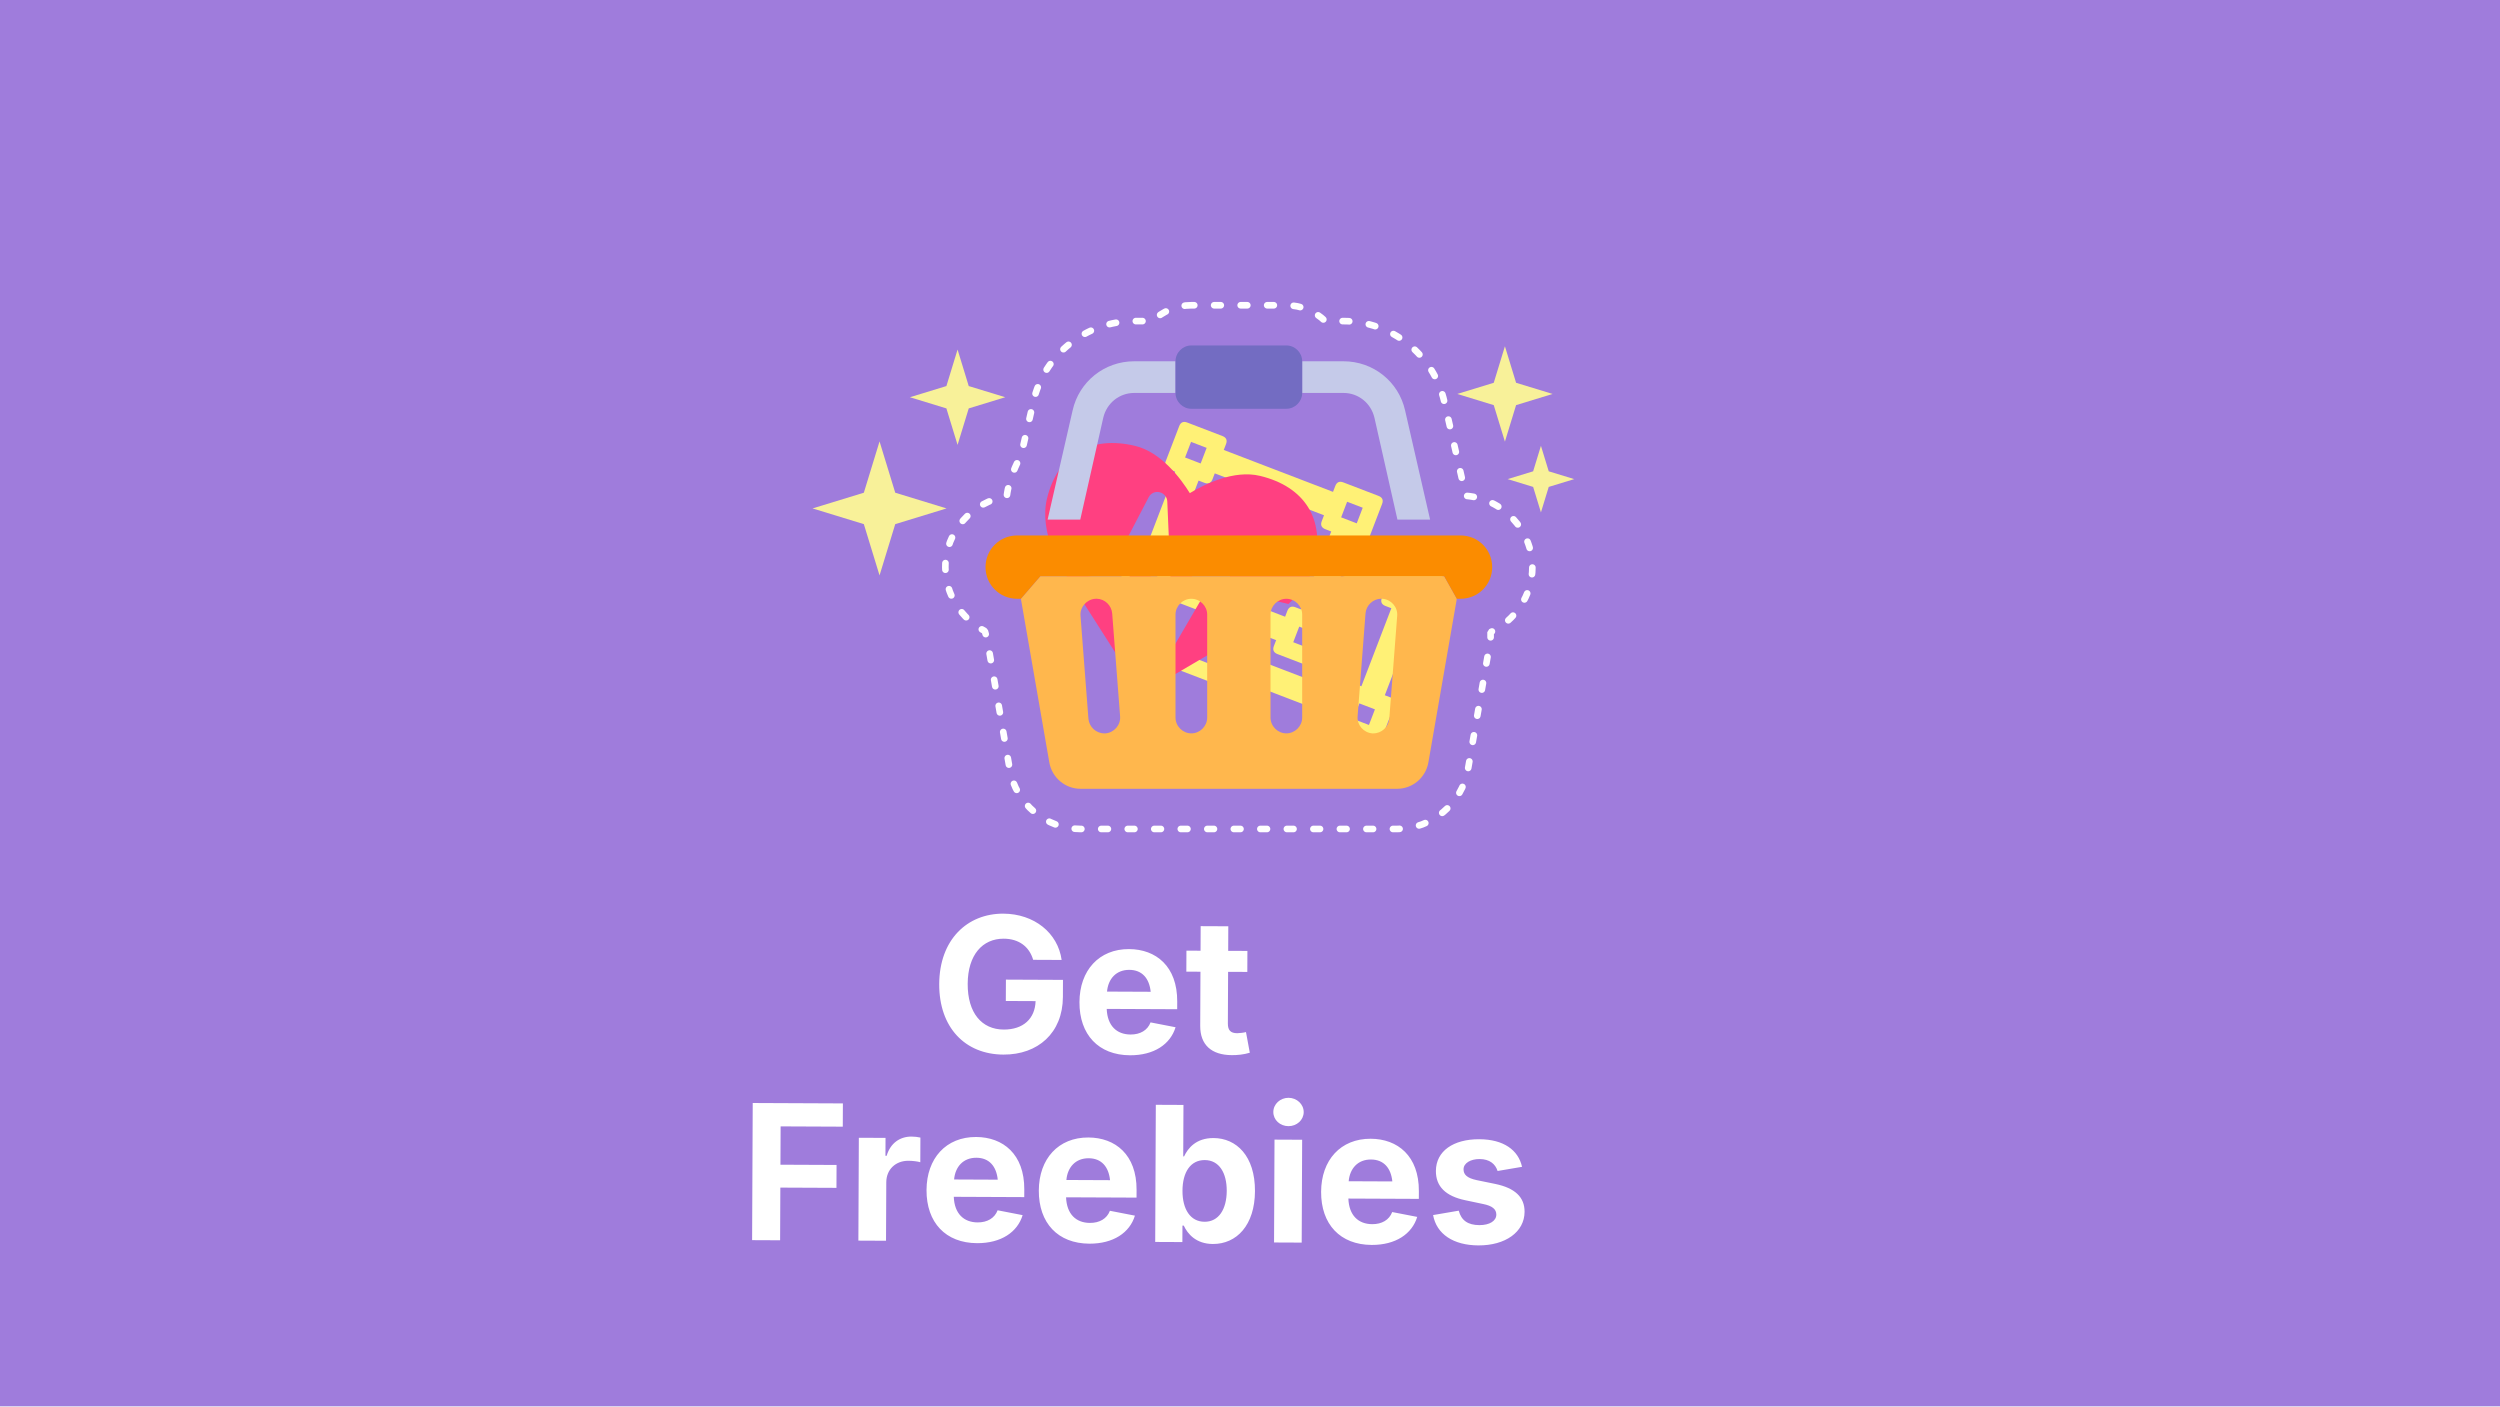
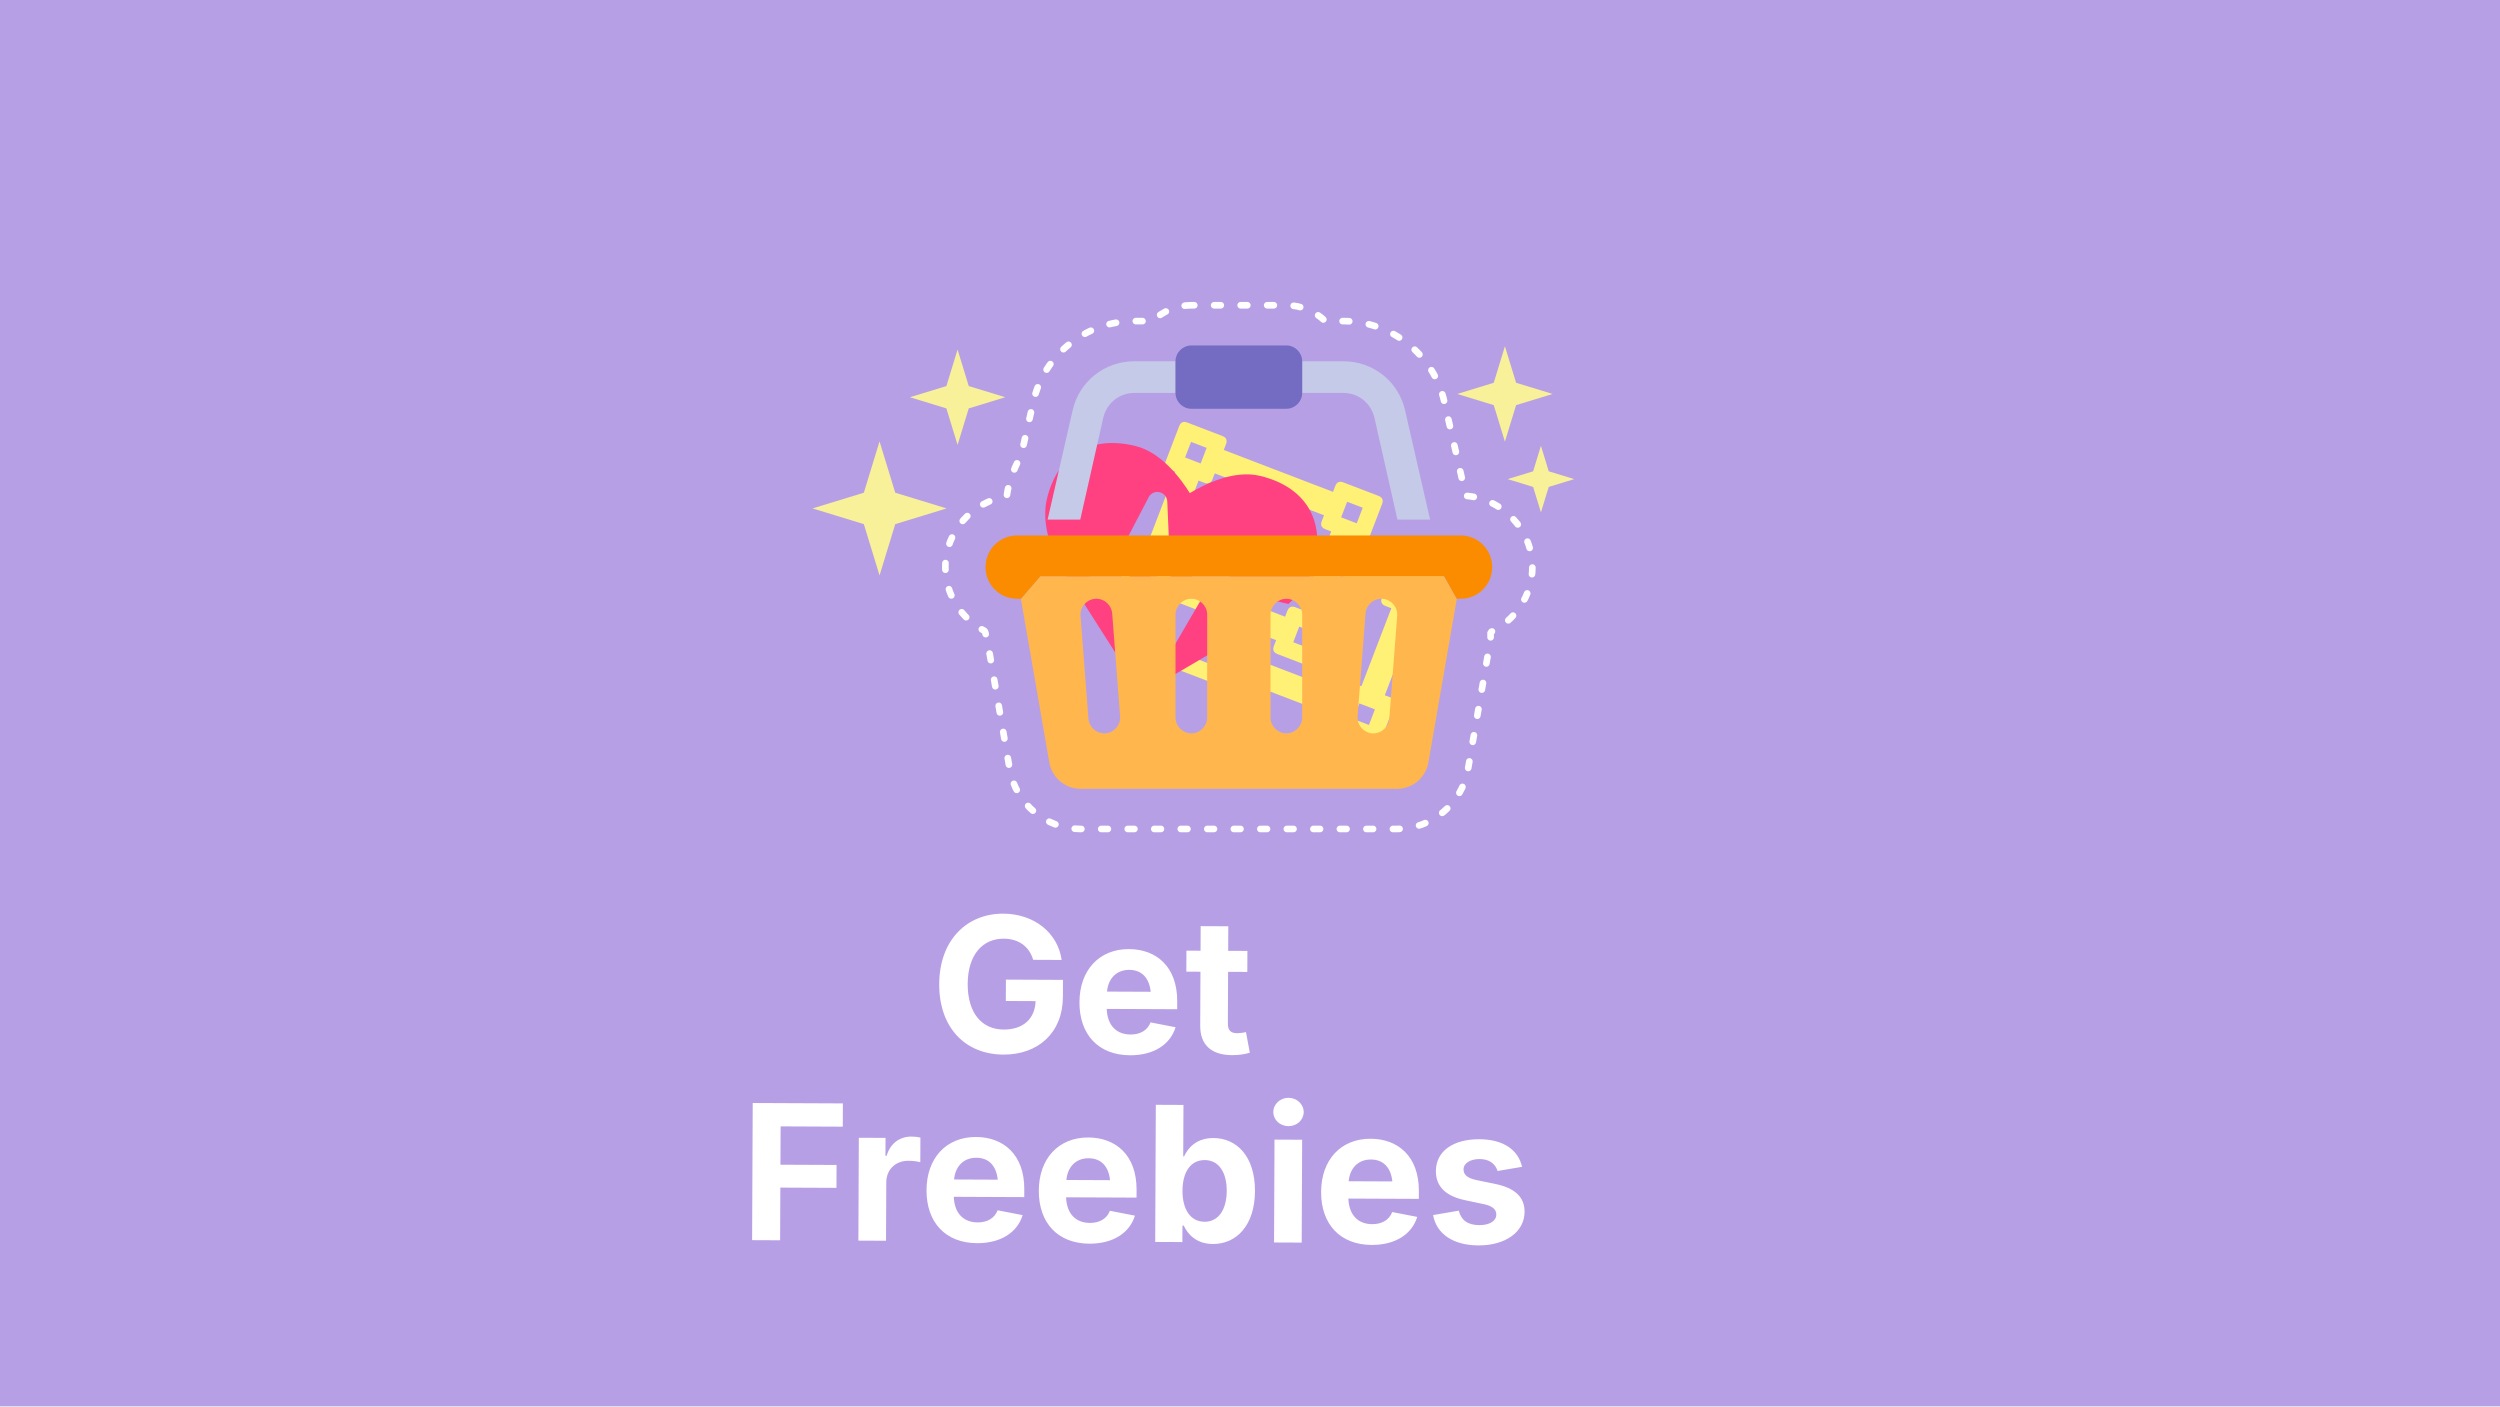
<svg xmlns="http://www.w3.org/2000/svg" width="1244.445" height="700" viewBox="0 0 329.259 185.208" version="1.1" id="svg8" style="enable-background:new">
  <defs id="defs2" />
  <g id="layer1" transform="translate(43.50001,-68.29169)">
-     <path style="opacity:1;vector-effect:none;fill:#9f7cdc;fill-opacity:1;fill-rule:nonzero;stroke:none;stroke-width:0.467;stroke-linecap:butt;stroke-linejoin:miter;stroke-miterlimit:4;stroke-dasharray:none;stroke-dashoffset:0;stroke-opacity:1;paint-order:stroke fill markers" d="M 285.759,68.292 V 253.5 H -43.5 V 68.292 Z" id="rect818" />
+     <path style="opacity:1;vector-effect:none;fill:#b79fe5;fill-opacity:1;fill-rule:nonzero;stroke:none;stroke-width:0.467;stroke-linecap:butt;stroke-linejoin:miter;stroke-miterlimit:4;stroke-dasharray:none;stroke-dashoffset:0;stroke-opacity:1;paint-order:stroke fill markers" d="M 285.759,68.292 V 253.5 H -43.5 V 68.292 Z" id="rect818" />
  </g>
  <g id="layer2" transform="translate(43.50001,-512.125)">
    <text xml:space="preserve" style="font-style:normal;font-variant:normal;font-weight:bold;font-stretch:normal;font-size:17.92px;line-height:1.25;font-family:Inter;-inkscape-font-specification:'Inter, Bold';font-variant-ligatures:normal;font-variant-position:normal;font-variant-caps:normal;font-variant-numeric:normal;font-variant-alternates:normal;font-feature-settings:normal;text-indent:0;text-align:center;text-decoration:none;text-decoration-line:none;text-decoration-style:solid;text-decoration-color:#000000;letter-spacing:0px;word-spacing:0px;text-transform:none;writing-mode:lr-tb;direction:ltr;text-orientation:mixed;dominant-baseline:auto;baseline-shift:baseline;text-anchor:middle;white-space:normal;shape-padding:0;opacity:1;vector-effect:none;fill:#ffffff;fill-opacity:1;stroke:none;stroke-width:0.265;stroke-linecap:butt;stroke-linejoin:miter;stroke-miterlimit:4;stroke-dasharray:none;stroke-dashoffset:0;stroke-opacity:1" x="119.397" y="647.903" id="text197">
      <tspan x="119.397" y="664.552" style="font-style:normal;font-variant:normal;font-weight:bold;font-stretch:normal;font-size:17.92px;line-height:1.25;font-family:Inter;-inkscape-font-specification:'Inter, Bold';font-variant-ligatures:normal;font-variant-position:normal;font-variant-caps:normal;font-variant-numeric:normal;font-variant-alternates:normal;font-feature-settings:normal;text-indent:0;text-align:center;text-decoration:none;text-decoration-line:none;text-decoration-style:solid;text-decoration-color:#000000;letter-spacing:0px;word-spacing:0px;text-transform:none;writing-mode:lr-tb;direction:ltr;text-orientation:mixed;dominant-baseline:auto;baseline-shift:baseline;text-anchor:middle;white-space:normal;shape-padding:0;vector-effect:none;fill:#ffffff;fill-opacity:1;stroke:none;stroke-width:0.265;stroke-linecap:butt;stroke-linejoin:miter;stroke-miterlimit:4;stroke-dasharray:none;stroke-dashoffset:0;stroke-opacity:1" id="tspan199" />
    </text>
    <text xml:space="preserve" style="font-style:normal;font-variant:normal;font-weight:bold;font-stretch:normal;font-size:24.833px;line-height:1;font-family:Inter;-inkscape-font-specification:'Inter, Bold';font-variant-ligatures:normal;font-variant-caps:normal;font-variant-numeric:normal;font-feature-settings:normal;text-align:center;letter-spacing:0px;word-spacing:0px;writing-mode:lr-tb;text-anchor:middle;fill:#ffffff;fill-opacity:1;stroke:none;stroke-width:0.342;enable-background:new" x="123.762" y="650.368" id="text197-9" transform="rotate(0.2554419)">
      <tspan x="123.762" y="650.368" style="font-style:normal;font-variant:normal;font-weight:bold;font-stretch:normal;font-size:24.833px;line-height:1;font-family:Inter;-inkscape-font-specification:'Inter, Bold';font-variant-ligatures:normal;font-variant-caps:normal;font-variant-numeric:normal;font-feature-settings:normal;text-align:center;writing-mode:lr-tb;text-anchor:middle;fill:#ffffff;fill-opacity:1;stroke-width:0.342" id="tspan1299">Get</tspan>
      <tspan x="123.762" y="675.201" style="font-style:normal;font-variant:normal;font-weight:bold;font-stretch:normal;font-size:24.833px;line-height:1;font-family:Inter;-inkscape-font-specification:'Inter, Bold';font-variant-ligatures:normal;font-variant-caps:normal;font-variant-numeric:normal;font-feature-settings:normal;text-align:center;writing-mode:lr-tb;text-anchor:middle;fill:#ffffff;fill-opacity:1;stroke-width:0.342" id="tspan889">Freebies</tspan>
    </text>
    <g id="g1115">
      <path id="path1092" transform="matrix(0.2645833,0,0,0.2645833,-43.50001,512.125)" d="m 593.027,151.955 c -7.51,0 -14.316,3.024 -19.338,7.881 h -9.109 c -23.888,0 -44.99,16.771 -50.189,40.168 l 0.027,-0.127 -6.152,26.867 c -2.933,5.189 -5.113,10.833 -6.547,16.807 -0.288,1.199 -0.376,2.344 -0.572,3.52 -17.064,2.6 -30.58,17.552 -30.58,35.229 0,13.69 8.085,25.829 19.657,31.816 l 1.126,3.947 11.293,65.014 0.012,0.062 c 3.042,16.868 17.894,29.502 35.201,29.502 h 157.635 c 17.307,0 32.157,-12.64 35.197,-29.502 l 0.012,-0.062 11.295,-65.014 -0.013,-3.383 c 12.178,-5.763 20.798,-18.244 20.798,-32.381 0,-18.54 -14.867,-34.065 -33.104,-35.49 l -10.748,-46.932 0.025,0.127 c -5.199,-23.398 -26.301,-40.168 -50.189,-40.168 h -9.113 c -5.022,-4.856 -11.826,-7.881 -19.334,-7.881 z" style="color:#000000;font-style:normal;font-variant:normal;font-weight:normal;font-stretch:normal;font-size:10.583px;line-height:1.25;font-family:'Source Sans Pro';-inkscape-font-specification:'Source Sans Pro, Normal';font-variant-ligatures:normal;font-variant-position:normal;font-variant-caps:normal;font-variant-numeric:normal;font-variant-alternates:normal;font-feature-settings:normal;text-indent:0;text-align:start;text-decoration:none;text-decoration-line:none;text-decoration-style:solid;text-decoration-color:#000000;letter-spacing:0px;word-spacing:0px;text-transform:none;writing-mode:lr-tb;direction:ltr;text-orientation:mixed;dominant-baseline:auto;baseline-shift:baseline;text-anchor:start;white-space:normal;shape-padding:0;clip-rule:nonzero;display:inline;overflow:visible;visibility:visible;opacity:1;isolation:auto;mix-blend-mode:normal;color-interpolation:sRGB;color-interpolation-filters:linearRGB;solid-color:#000000;solid-opacity:1;vector-effect:none;fill:none;fill-opacity:1;fill-rule:nonzero;stroke:#ffffff;stroke-width:3.3;stroke-linecap:round;stroke-linejoin:bevel;stroke-miterlimit:4;stroke-dasharray:3.3,9.9;stroke-dashoffset:0;stroke-opacity:1;color-rendering:auto;image-rendering:auto;shape-rendering:auto;text-rendering:auto;enable-background:accumulate;font-variant-east_asian:normal" />
      <g transform="matrix(1.221238,0,0,1.221238,-28.26696,-140.6838)" id="g900">
        <g aria-label="" style="font-style:normal;font-variant:normal;font-weight:normal;font-stretch:normal;font-size:10.583px;line-height:1.25;font-family:'Source Sans Pro';-inkscape-font-specification:'Source Sans Pro, Normal';font-variant-ligatures:normal;font-variant-caps:normal;font-variant-numeric:normal;font-feature-settings:normal;text-align:start;letter-spacing:0px;word-spacing:0px;writing-mode:lr-tb;text-anchor:start;fill:#fff176;fill-opacity:1;stroke:none;stroke-width:0.265" id="text884" transform="matrix(2.544867,0.9761315,-0.9761315,2.544867,259.1621,-1021.562)">
          <path d="m 172.668,571.49 h -0.248 v 3.307 h 0.248 q 0.248,0 0.248,0.248 v 1.488 q 0,0.248 -0.248,0.248 h -1.488 q -0.248,0 -0.248,-0.248 v -0.248 h -4.63 v 0.248 q 0,0.248 -0.248,0.248 h -1.488 q -0.248,0 -0.248,-0.248 v -1.488 q 0,-0.248 0.248,-0.248 h 0.248 v -0.496 h -1.819 v 0.248 q 0,0.248 -0.248,0.248 h -1.488 q -0.248,0 -0.248,-0.248 v -1.488 q 0,-0.248 0.248,-0.248 h 0.248 v -3.307 h -0.248 q -0.248,0 -0.248,-0.248 v -1.488 q 0,-0.248 0.248,-0.248 h 1.488 q 0.248,0 0.248,0.248 v 0.248 h 4.63 v -0.248 q 0,-0.248 0.248,-0.248 h 1.488 q 0.248,0 0.248,0.248 v 1.488 q 0,0.248 -0.248,0.248 h -0.248 v 0.496 h 1.819 v -0.248 q 0,-0.248 0.248,-0.248 h 1.488 q 0.248,0 0.248,0.248 v 1.488 q 0,0.248 -0.248,0.248 z m -4.382,-3.307 v 0.661 h 0.661 v -0.661 z m 0,5.292 v 0.661 h 0.661 v -0.661 z m -5.953,0.661 v -0.661 h -0.661 v 0.661 z m 0,-5.292 v -0.661 h -0.661 v 0.661 z m 0.661,4.465 h 4.63 v -0.248 q 0,-0.248 0.248,-0.248 h 0.248 v -3.307 h -0.248 q -0.248,0 -0.248,-0.248 v -0.248 h -4.63 v 0.248 q 0,0.248 -0.248,0.248 h -0.248 v 3.307 h 0.248 q 0.248,0 0.248,0.248 z m 2.646,2.811 v -0.661 h -0.661 v 0.661 z m 5.788,-1.323 v -3.307 h -0.248 q -0.248,0 -0.248,-0.248 v -0.248 h -1.819 v 1.819 h 0.248 q 0.248,0 0.248,0.248 v 1.488 q 0,0.248 -0.248,0.248 h -1.488 q -0.248,0 -0.248,-0.248 v -0.248 h -1.819 v 0.496 h 0.248 q 0.248,0 0.248,0.248 v 0.248 h 4.63 v -0.248 q 0,-0.248 0.248,-0.248 z m 0.827,1.323 v -0.661 h -0.661 v 0.661 z m 0,-5.292 v -0.661 h -0.661 v 0.661 z" style="fill:#fff176;fill-opacity:1;stroke-width:0.265" id="path886" />
        </g>
        <g aria-label="" transform="matrix(2.726727,0.6546789,-0.6546789,2.726727,-162.4341,-314.4961)" style="font-style:normal;font-variant:normal;font-weight:normal;font-stretch:normal;font-size:10.583px;line-height:1.25;font-family:'Source Sans Pro';-inkscape-font-specification:'Source Sans Pro, Normal';font-variant-ligatures:normal;font-variant-caps:normal;font-variant-numeric:normal;font-feature-settings:normal;text-align:start;letter-spacing:0px;word-spacing:0px;writing-mode:lr-tb;text-anchor:start;fill:#ff4081;fill-opacity:1;stroke:none;stroke-width:0.265;enable-background:new" id="text836">
          <path d="m 173.874,293.696 c -0.142,0 -0.272,-0.083 -0.337,-0.207 l -0.331,-0.661 -0.862,2.864 c -0.047,0.159 -0.195,0.272 -0.36,0.272 0,0 0,0 0,0 -0.171,0 -0.319,-0.112 -0.366,-0.272 l -1.122,-3.939 -0.413,1.66 c -0.041,0.165 -0.195,0.283 -0.366,0.283 h -2.179 c 0.065,0.071 0.112,0.112 0.124,0.118 l 3.685,3.555 c 0.071,0.071 0.165,0.106 0.26,0.106 0.095,0 0.189,-0.035 0.26,-0.106 l 3.679,-3.544 c 0.012,-0.012 0.059,-0.053 0.13,-0.13 z m 3.024,-2.528 c 0,-1.73 -1.057,-2.764 -2.823,-2.764 -1.034,0 -2.002,0.815 -2.469,1.276 -0.467,-0.461 -1.435,-1.276 -2.469,-1.276 -1.766,0 -2.823,1.034 -2.823,2.764 0,0.679 0.295,1.299 0.608,1.772 h 2.498 l 0.685,-2.74 c 0.041,-0.165 0.189,-0.283 0.36,-0.283 0.177,0 0.325,0.112 0.372,0.272 l 1.158,4.051 0.762,-2.54 c 0.041,-0.154 0.171,-0.254 0.331,-0.272 0.148,-0.012 0.301,0.071 0.366,0.207 l 0.656,1.305 h 2.179 c 0.313,-0.472 0.608,-1.093 0.608,-1.772 z" style="fill:#ff4081;stroke-width:0.265" id="path871" />
        </g>
        <path style="font-style:normal;font-variant:normal;font-weight:normal;font-stretch:normal;font-size:47.813px;line-height:1.25;font-family:'Source Sans Pro';-inkscape-font-specification:'Source Sans Pro, Normal';font-variant-ligatures:normal;font-variant-caps:normal;font-variant-numeric:normal;font-feature-settings:normal;text-align:start;letter-spacing:0px;word-spacing:0px;writing-mode:lr-tb;text-anchor:start;fill:#ffb74d;fill-opacity:1;stroke:none;stroke-width:4.518;enable-background:new" d="m 711.064,328.809 -5.158,-9.195 H 541.309 l -7.928,9.195 11.596,66.758 c 1.109,6.151 6.455,10.688 12.707,10.688 h 129.078 c 6.252,0 11.596,-4.536 12.705,-10.688 z m -146.775,-0.021 c 3.253,0.063 6.019,2.662 6.303,5.971 l 3.227,41.951 c 0.302,3.529 -2.42,6.654 -5.949,6.957 h -0.504 c -3.328,0 -6.153,-2.621 -6.455,-5.949 l -3.227,-41.951 c -0.302,-3.529 2.42,-6.655 5.949,-6.957 0.221,-0.019 0.439,-0.026 0.656,-0.021 z m 115.865,0 c 0.217,-0.004 0.438,0.003 0.658,0.021 3.529,0.302 6.252,3.428 5.949,6.957 l -3.227,41.951 c -0.302,3.328 -3.127,5.949 -6.455,5.949 h -0.504 c -3.529,-0.302 -6.252,-3.428 -5.949,-6.957 l 3.227,-41.951 c 0.283,-3.309 3.048,-5.908 6.301,-5.971 z m -77.293,0.021 c 3.529,0 6.453,2.924 6.453,6.453 v 41.951 c 0,3.529 -2.924,6.453 -6.453,6.453 -3.529,0 -6.455,-2.924 -6.455,-6.453 v -41.951 c 0,-3.529 2.926,-6.453 6.455,-6.453 z m 38.723,0 c 3.529,0 6.453,2.924 6.453,6.453 v 41.951 c 0,3.529 -2.924,6.453 -6.453,6.453 -3.529,0 -6.453,-2.924 -6.453,-6.453 v -41.951 c 0,-3.529 2.924,-6.453 6.453,-6.453 z" id="path869" transform="matrix(0.2645833,0,0,0.2645833,-43.50001,512.125)" />
        <path style="font-style:normal;font-variant:normal;font-weight:normal;font-stretch:normal;font-size:47.813px;line-height:1.25;font-family:'Source Sans Pro';-inkscape-font-specification:'Source Sans Pro, Normal';font-variant-ligatures:normal;font-variant-caps:normal;font-variant-numeric:normal;font-feature-settings:normal;text-align:start;letter-spacing:0px;word-spacing:0px;writing-mode:lr-tb;text-anchor:start;fill:#fb8c00;fill-opacity:1;stroke:none;stroke-width:4.518;enable-background:new" d="m 531.867,302.992 c -7.16,0 -12.906,5.748 -12.906,12.908 0,7.16 5.746,12.908 12.906,12.908 h 1.514 l 7.928,-9.195 h 164.598 l 5.158,9.195 h 1.512 c 7.16,0 12.908,-5.748 12.908,-12.908 0,-7.16 -5.748,-12.908 -12.908,-12.908 z" id="path852" transform="matrix(0.2645833,0,0,0.2645833,-43.50001,512.125)" />
        <path style="font-style:normal;font-variant:normal;font-weight:normal;font-stretch:normal;font-size:47.813px;line-height:1.25;font-family:'Source Sans Pro';-inkscape-font-specification:'Source Sans Pro, Normal';font-variant-ligatures:normal;font-variant-caps:normal;font-variant-numeric:normal;font-feature-settings:normal;text-align:start;letter-spacing:0px;word-spacing:0px;writing-mode:lr-tb;text-anchor:start;fill:#c5cae9;fill-opacity:1;stroke:none;stroke-width:4.518;enable-background:new" d="m 648.037,244.908 h 16.842 c 6.05,0 11.194,4.134 12.605,10.084 l 9.377,41.547 h 13.312 L 689.988,252.066 C 687.366,240.268 676.98,232 664.879,232 h -16.842 z" id="path880" transform="matrix(0.2645833,0,0,0.2645833,-43.50001,512.125)" />
        <path style="font-style:normal;font-variant:normal;font-weight:normal;font-stretch:normal;font-size:47.813px;line-height:1.25;font-family:'Source Sans Pro';-inkscape-font-specification:'Source Sans Pro, Normal';font-variant-ligatures:normal;font-variant-caps:normal;font-variant-numeric:normal;font-feature-settings:normal;text-align:start;letter-spacing:0px;word-spacing:0px;writing-mode:lr-tb;text-anchor:start;fill:#c5cae9;fill-opacity:1;stroke:none;stroke-width:4.518;enable-background:new" d="m 596.406,232 h -16.84 c -12.101,0 -22.487,8.268 -25.109,20.066 l -10.186,44.473 h 13.311 l 9.379,-41.547 c 1.412,-5.95 6.555,-10.084 12.605,-10.084 h 16.84 z" id="path878" transform="matrix(0.2645833,0,0,0.2645833,-43.50001,512.125)" />
        <path style="font-style:normal;font-variant:normal;font-weight:normal;font-stretch:normal;font-size:47.813px;line-height:1.25;font-family:'Source Sans Pro';-inkscape-font-specification:'Source Sans Pro, Normal';font-variant-ligatures:normal;font-variant-caps:normal;font-variant-numeric:normal;font-feature-settings:normal;text-align:start;letter-spacing:0px;word-spacing:0px;writing-mode:lr-tb;text-anchor:start;fill:#736cc2;fill-opacity:1;stroke:none;stroke-width:4.518;enable-background:new" d="m 596.406,232 v 12.908 c 0,3.529 2.926,6.453 6.455,6.453 h 38.723 c 3.529,0 6.453,-2.924 6.453,-6.453 V 232 c 0,-3.529 -2.924,-6.453 -6.453,-6.453 h -38.723 c -3.529,0 -6.455,2.924 -6.455,6.453 z" id="path838" transform="matrix(0.2645833,0,0,0.2645833,-43.50001,512.125)" />
      </g>
      <path style="font-style:normal;font-variant:normal;font-weight:normal;font-stretch:normal;font-size:105.638px;line-height:1.25;font-family:'Source Sans Pro';-inkscape-font-specification:'Source Sans Pro, Normal';font-variant-ligatures:normal;font-variant-caps:normal;font-variant-numeric:normal;font-feature-settings:normal;text-align:start;letter-spacing:0px;word-spacing:0px;writing-mode:lr-tb;text-anchor:start;fill:#f8f199;fill-opacity:1;stroke:none;stroke-width:0.155;enable-background:new" d="m 74.407,577.018 -2.068,-6.756 -2.068,6.756 -6.756,2.068 6.756,2.068 2.068,6.756 2.068,-6.756 6.756,-2.068 z" id="path870-6" />
      <path style="font-style:normal;font-variant:normal;font-weight:normal;font-stretch:normal;font-size:105.638px;line-height:1.25;font-family:'Source Sans Pro';-inkscape-font-specification:'Source Sans Pro, Normal';font-variant-ligatures:normal;font-variant-caps:normal;font-variant-numeric:normal;font-feature-settings:normal;text-align:start;letter-spacing:0px;word-spacing:0px;writing-mode:lr-tb;text-anchor:start;fill:#f8f199;fill-opacity:1;stroke:none;stroke-width:0.22;enable-background:new" d="m 84.086,562.971 -1.471,-4.807 -1.471,4.807 -4.807,1.471 4.807,1.471 1.471,4.807 1.471,-4.807 4.807,-1.471 z" id="path837-4" />
      <path style="font-style:normal;font-variant:normal;font-weight:normal;font-stretch:normal;font-size:105.638px;line-height:1.25;font-family:'Source Sans Pro';-inkscape-font-specification:'Source Sans Pro, Normal';font-variant-ligatures:normal;font-variant-caps:normal;font-variant-numeric:normal;font-feature-settings:normal;text-align:start;letter-spacing:0px;word-spacing:0px;writing-mode:lr-tb;text-anchor:start;fill:#f8f199;fill-opacity:1;stroke:none;stroke-width:0.077;enable-background:new" d="m 158.42,574.199 1.027,-3.356 1.027,3.356 3.356,1.027 -3.356,1.027 -1.027,3.356 -1.027,-3.356 -3.356,-1.027 z" id="path870-9" />
      <path style="font-style:normal;font-variant:normal;font-weight:normal;font-stretch:normal;font-size:105.638px;line-height:1.25;font-family:'Source Sans Pro';-inkscape-font-specification:'Source Sans Pro, Normal';font-variant-ligatures:normal;font-variant-caps:normal;font-variant-numeric:normal;font-feature-settings:normal;text-align:start;letter-spacing:0px;word-spacing:0px;writing-mode:lr-tb;text-anchor:start;fill:#f8f199;fill-opacity:1;stroke:none;stroke-width:0.22;enable-background:new" d="m 153.232,562.539 1.471,-4.807 1.471,4.807 4.807,1.471 -4.807,1.471 -1.471,4.807 -1.471,-4.807 -4.807,-1.471 z" id="path837-5" />
    </g>
  </g>
</svg>
